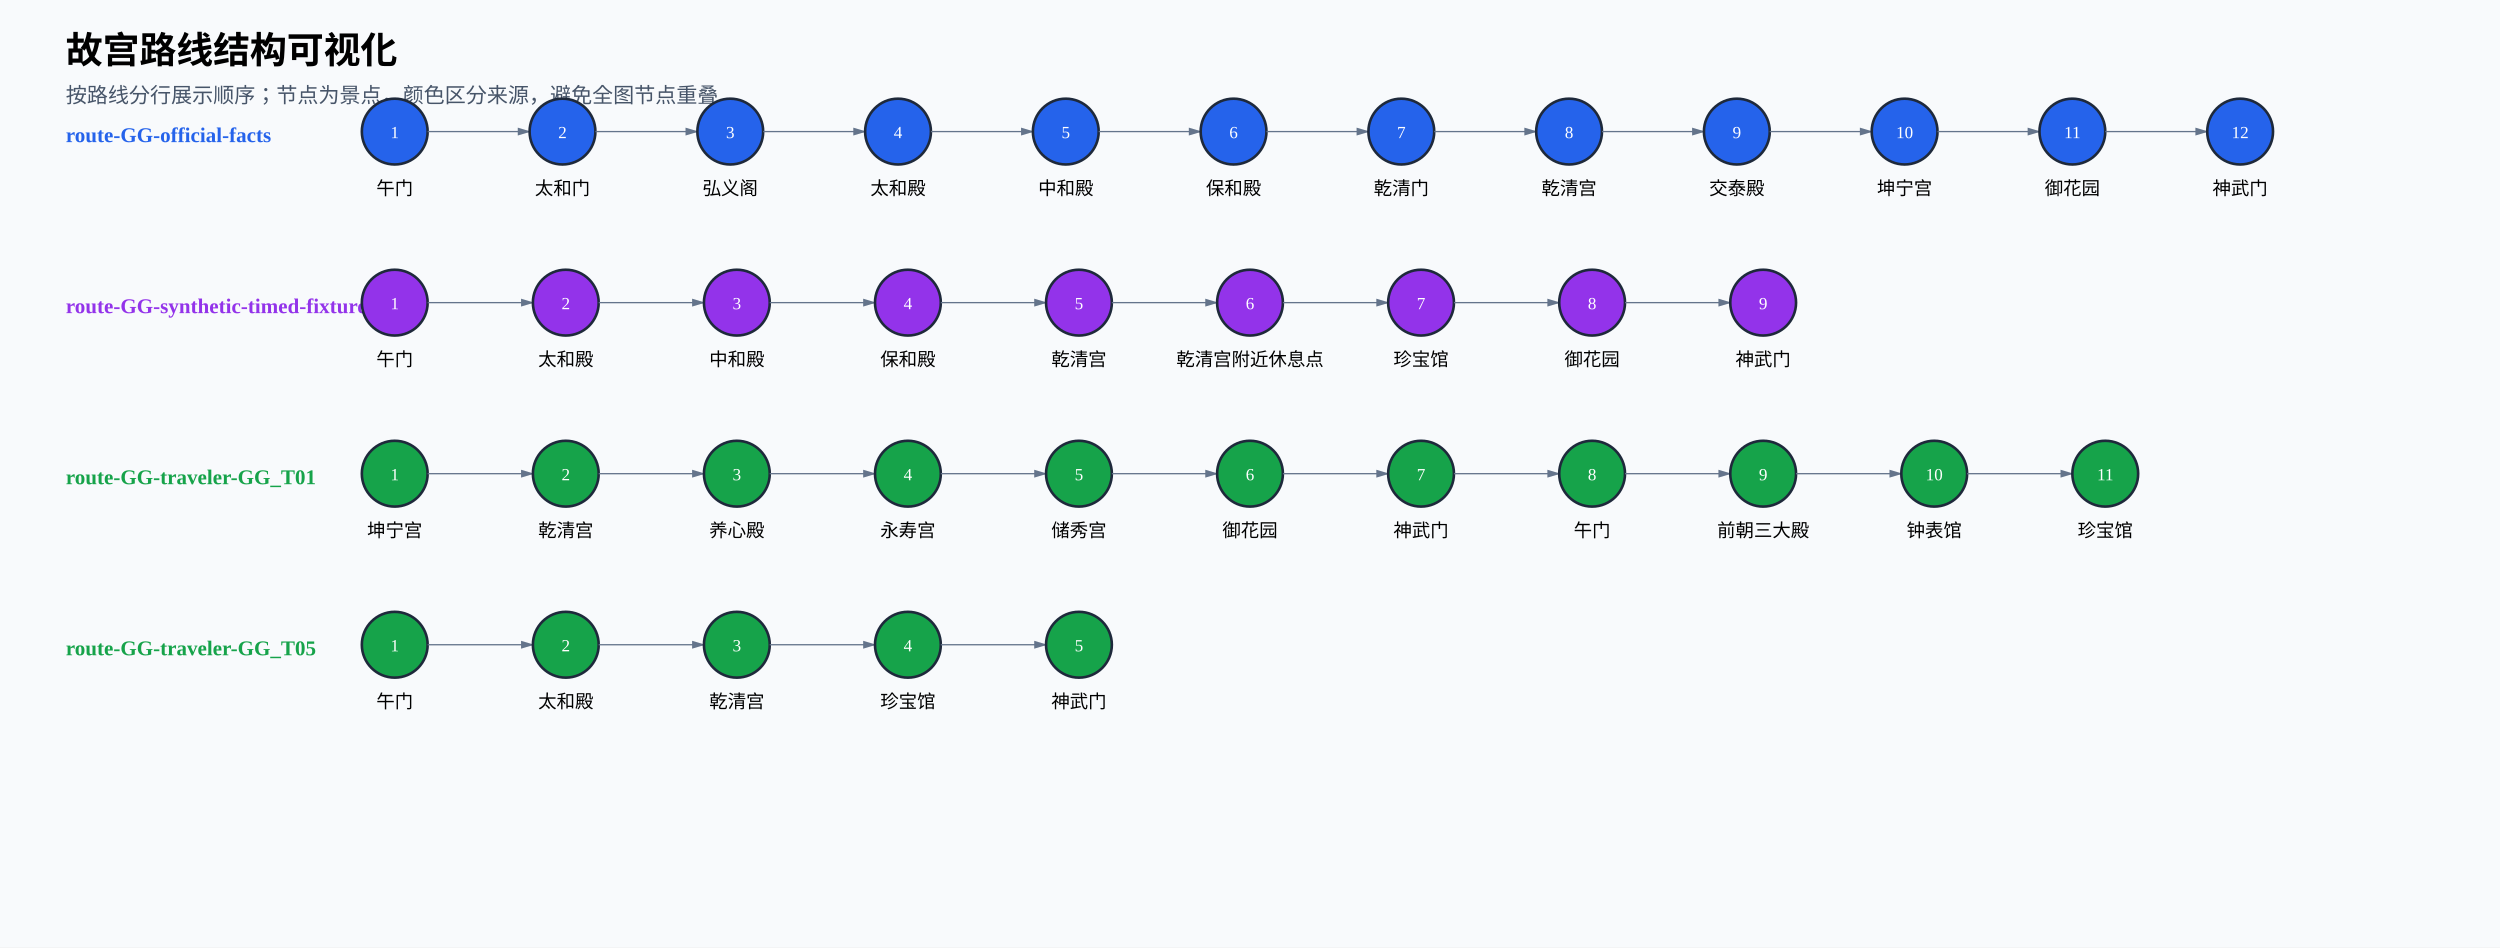
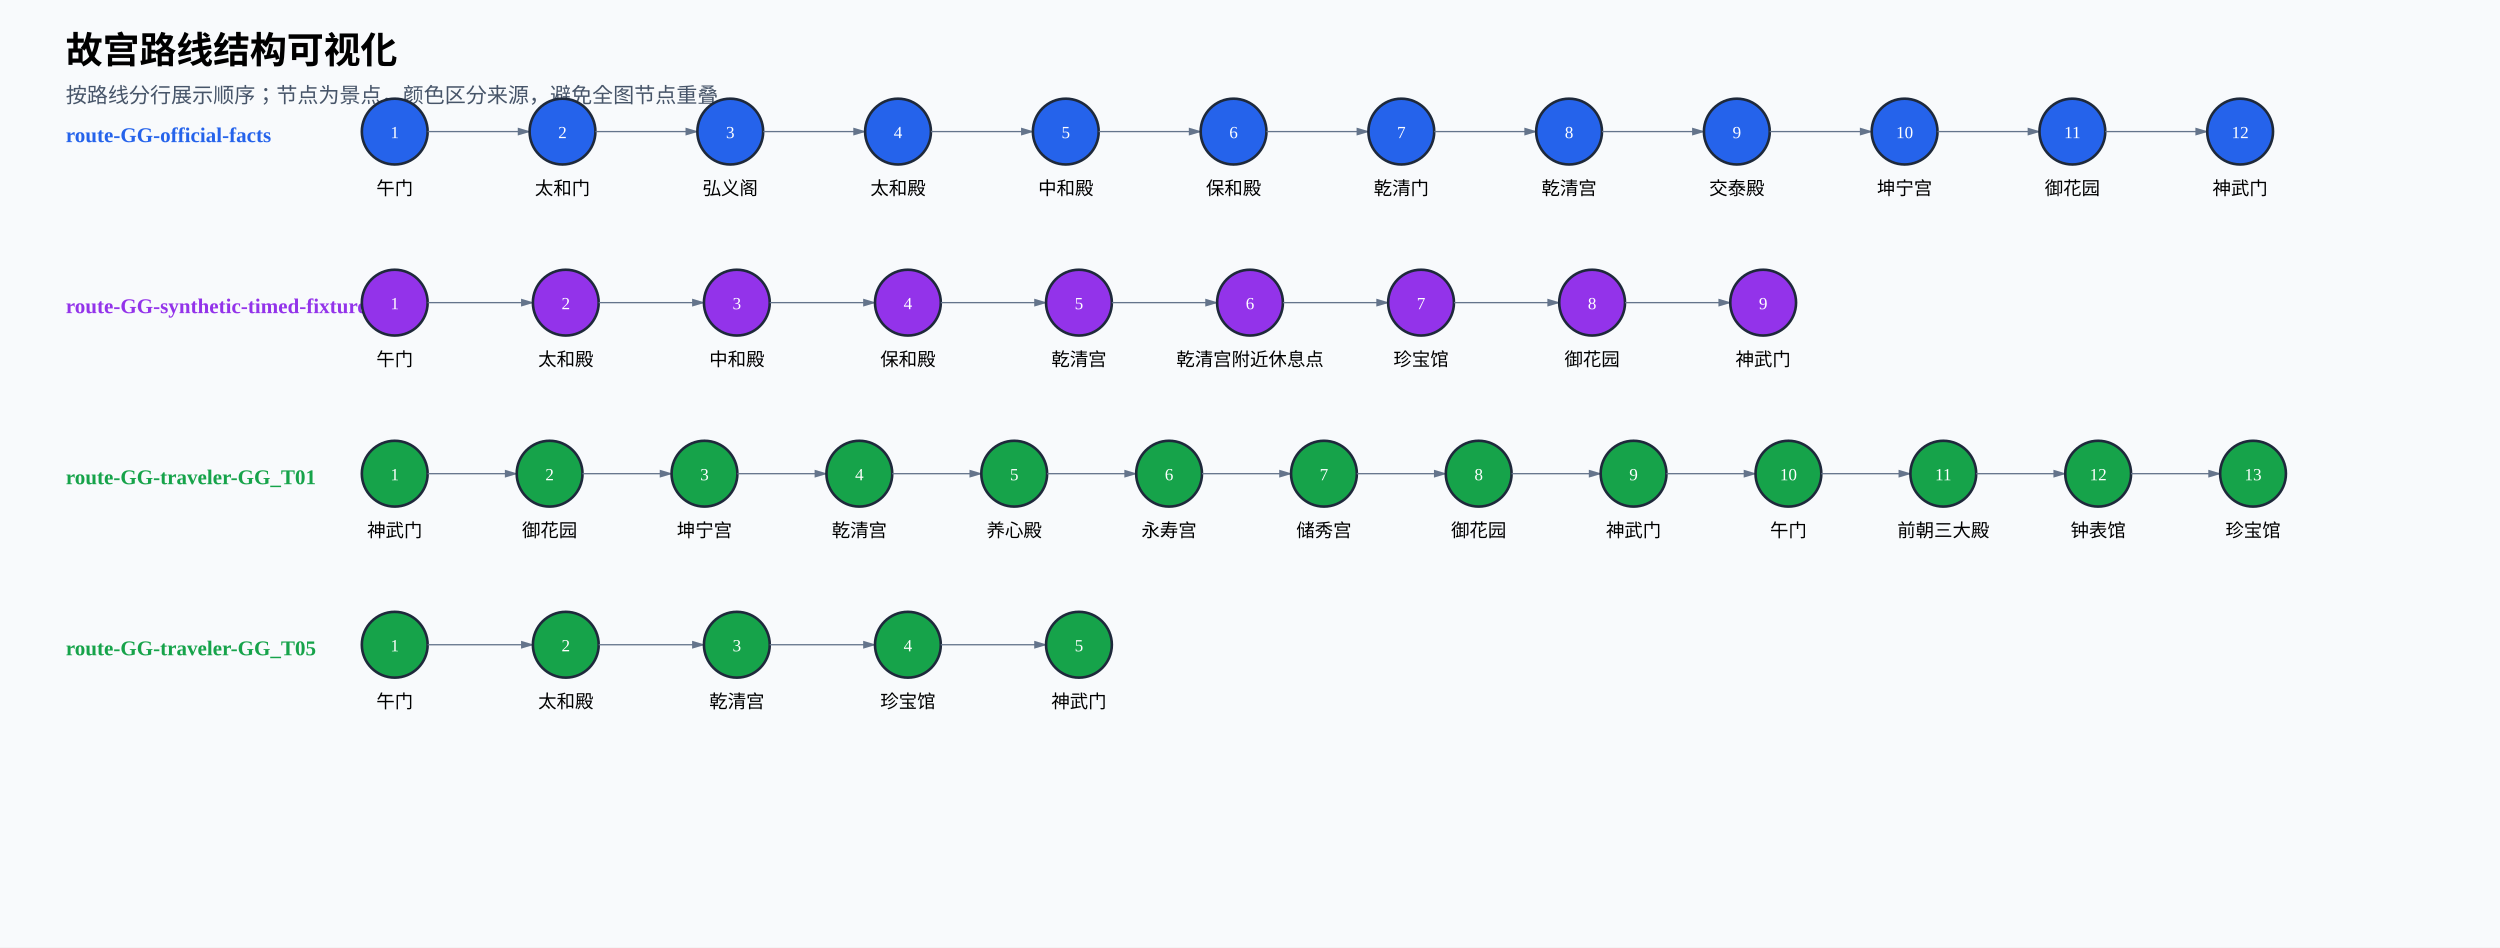
<svg xmlns="http://www.w3.org/2000/svg" width="1900" height="720" viewBox="0 0 1900 720">
  <defs>
    <marker id="route-arrow" markerWidth="10" markerHeight="10" refX="9" refY="3" orient="auto">
      <path d="M0,0 L0,6 L10,3 z" fill="#64748b" />
    </marker>
  </defs>
  <rect width="100%" height="100%" fill="#f8fafc" />
  <text x="50" y="48" font-size="28" font-weight="bold">故宫路线结构可视化</text>
  <text x="50" y="78" font-size="16" fill="#475569">按路线分行展示顺序；节点为景点，颜色区分来源，避免全图节点重叠</text>
  <text x="50" y="108" font-size="16" font-weight="bold" fill="#2563eb">route-GG-official-facts</text>
  <circle cx="300.0" cy="100.0" r="25" fill="#2563eb" stroke="#1e293b" stroke-width="2" />
  <text x="300.0" y="105.0" text-anchor="middle" font-size="13" fill="white">1</text>
  <text x="300.0" y="148.0" text-anchor="middle" font-size="14">午门</text>
  <line x1="325.0" y1="100.0" x2="402.5" y2="100.0" stroke="#64748b" marker-end="url(#route-arrow)" />
  <circle cx="427.5" cy="100.0" r="25" fill="#2563eb" stroke="#1e293b" stroke-width="2" />
  <text x="427.5" y="105.0" text-anchor="middle" font-size="13" fill="white">2</text>
  <text x="427.5" y="148.0" text-anchor="middle" font-size="14">太和门</text>
  <line x1="452.5" y1="100.0" x2="530.0" y2="100.0" stroke="#64748b" marker-end="url(#route-arrow)" />
  <circle cx="555.0" cy="100.0" r="25" fill="#2563eb" stroke="#1e293b" stroke-width="2" />
  <text x="555.0" y="105.0" text-anchor="middle" font-size="13" fill="white">3</text>
  <text x="555.0" y="148.0" text-anchor="middle" font-size="14">弘义阁</text>
  <line x1="580.0" y1="100.0" x2="657.5" y2="100.0" stroke="#64748b" marker-end="url(#route-arrow)" />
  <circle cx="682.5" cy="100.0" r="25" fill="#2563eb" stroke="#1e293b" stroke-width="2" />
  <text x="682.5" y="105.0" text-anchor="middle" font-size="13" fill="white">4</text>
  <text x="682.5" y="148.0" text-anchor="middle" font-size="14">太和殿</text>
  <line x1="707.5" y1="100.0" x2="785.0" y2="100.0" stroke="#64748b" marker-end="url(#route-arrow)" />
  <circle cx="810.0" cy="100.0" r="25" fill="#2563eb" stroke="#1e293b" stroke-width="2" />
  <text x="810.0" y="105.0" text-anchor="middle" font-size="13" fill="white">5</text>
  <text x="810.0" y="148.0" text-anchor="middle" font-size="14">中和殿</text>
  <line x1="835.0" y1="100.0" x2="912.5" y2="100.0" stroke="#64748b" marker-end="url(#route-arrow)" />
  <circle cx="937.5" cy="100.0" r="25" fill="#2563eb" stroke="#1e293b" stroke-width="2" />
  <text x="937.5" y="105.0" text-anchor="middle" font-size="13" fill="white">6</text>
  <text x="937.5" y="148.0" text-anchor="middle" font-size="14">保和殿</text>
  <line x1="962.5" y1="100.0" x2="1040.0" y2="100.0" stroke="#64748b" marker-end="url(#route-arrow)" />
  <circle cx="1065.0" cy="100.0" r="25" fill="#2563eb" stroke="#1e293b" stroke-width="2" />
  <text x="1065.0" y="105.0" text-anchor="middle" font-size="13" fill="white">7</text>
  <text x="1065.0" y="148.0" text-anchor="middle" font-size="14">乾清门</text>
  <line x1="1090.0" y1="100.0" x2="1167.5" y2="100.0" stroke="#64748b" marker-end="url(#route-arrow)" />
  <circle cx="1192.5" cy="100.0" r="25" fill="#2563eb" stroke="#1e293b" stroke-width="2" />
  <text x="1192.5" y="105.0" text-anchor="middle" font-size="13" fill="white">8</text>
  <text x="1192.5" y="148.0" text-anchor="middle" font-size="14">乾清宫</text>
  <line x1="1217.5" y1="100.0" x2="1295.0" y2="100.0" stroke="#64748b" marker-end="url(#route-arrow)" />
  <circle cx="1320.0" cy="100.0" r="25" fill="#2563eb" stroke="#1e293b" stroke-width="2" />
  <text x="1320.0" y="105.0" text-anchor="middle" font-size="13" fill="white">9</text>
  <text x="1320.0" y="148.0" text-anchor="middle" font-size="14">交泰殿</text>
  <line x1="1345.0" y1="100.0" x2="1422.5" y2="100.0" stroke="#64748b" marker-end="url(#route-arrow)" />
  <circle cx="1447.5" cy="100.0" r="25" fill="#2563eb" stroke="#1e293b" stroke-width="2" />
  <text x="1447.5" y="105.0" text-anchor="middle" font-size="13" fill="white">10</text>
  <text x="1447.5" y="148.0" text-anchor="middle" font-size="14">坤宁宫</text>
  <line x1="1472.5" y1="100.0" x2="1550.0" y2="100.0" stroke="#64748b" marker-end="url(#route-arrow)" />
  <circle cx="1575.0" cy="100.0" r="25" fill="#2563eb" stroke="#1e293b" stroke-width="2" />
  <text x="1575.0" y="105.0" text-anchor="middle" font-size="13" fill="white">11</text>
  <text x="1575.0" y="148.0" text-anchor="middle" font-size="14">御花园</text>
  <line x1="1600.0" y1="100.0" x2="1677.5" y2="100.0" stroke="#64748b" marker-end="url(#route-arrow)" />
  <circle cx="1702.5" cy="100.0" r="25" fill="#2563eb" stroke="#1e293b" stroke-width="2" />
  <text x="1702.5" y="105.0" text-anchor="middle" font-size="13" fill="white">12</text>
  <text x="1702.5" y="148.0" text-anchor="middle" font-size="14">神武门</text>
  <text x="50" y="238" font-size="16" font-weight="bold" fill="#9333ea">route-GG-synthetic-timed-fixture</text>
  <circle cx="300.0" cy="230.0" r="25" fill="#9333ea" stroke="#1e293b" stroke-width="2" />
  <text x="300.0" y="235.0" text-anchor="middle" font-size="13" fill="white">1</text>
  <text x="300.0" y="278.0" text-anchor="middle" font-size="14">午门</text>
  <line x1="325.0" y1="230.0" x2="405.0" y2="230.0" stroke="#64748b" marker-end="url(#route-arrow)" />
  <circle cx="430.0" cy="230.0" r="25" fill="#9333ea" stroke="#1e293b" stroke-width="2" />
  <text x="430.0" y="235.0" text-anchor="middle" font-size="13" fill="white">2</text>
  <text x="430.0" y="278.0" text-anchor="middle" font-size="14">太和殿</text>
  <line x1="455.0" y1="230.0" x2="535.0" y2="230.0" stroke="#64748b" marker-end="url(#route-arrow)" />
  <circle cx="560.0" cy="230.0" r="25" fill="#9333ea" stroke="#1e293b" stroke-width="2" />
  <text x="560.0" y="235.0" text-anchor="middle" font-size="13" fill="white">3</text>
  <text x="560.0" y="278.0" text-anchor="middle" font-size="14">中和殿</text>
  <line x1="585.0" y1="230.0" x2="665.0" y2="230.0" stroke="#64748b" marker-end="url(#route-arrow)" />
  <circle cx="690.0" cy="230.0" r="25" fill="#9333ea" stroke="#1e293b" stroke-width="2" />
  <text x="690.0" y="235.0" text-anchor="middle" font-size="13" fill="white">4</text>
  <text x="690.0" y="278.0" text-anchor="middle" font-size="14">保和殿</text>
  <line x1="715.0" y1="230.0" x2="795.0" y2="230.0" stroke="#64748b" marker-end="url(#route-arrow)" />
  <circle cx="820.0" cy="230.0" r="25" fill="#9333ea" stroke="#1e293b" stroke-width="2" />
  <text x="820.0" y="235.0" text-anchor="middle" font-size="13" fill="white">5</text>
  <text x="820.0" y="278.0" text-anchor="middle" font-size="14">乾清宫</text>
  <line x1="845.0" y1="230.0" x2="925.0" y2="230.0" stroke="#64748b" marker-end="url(#route-arrow)" />
  <circle cx="950.0" cy="230.0" r="25" fill="#9333ea" stroke="#1e293b" stroke-width="2" />
  <text x="950.0" y="235.0" text-anchor="middle" font-size="13" fill="white">6</text>
  <text x="950.0" y="278.0" text-anchor="middle" font-size="14">乾清宫附近休息点</text>
  <line x1="975.0" y1="230.0" x2="1055.0" y2="230.0" stroke="#64748b" marker-end="url(#route-arrow)" />
  <circle cx="1080.0" cy="230.0" r="25" fill="#9333ea" stroke="#1e293b" stroke-width="2" />
  <text x="1080.0" y="235.0" text-anchor="middle" font-size="13" fill="white">7</text>
  <text x="1080.0" y="278.0" text-anchor="middle" font-size="14">珍宝馆</text>
  <line x1="1105.0" y1="230.0" x2="1185.0" y2="230.0" stroke="#64748b" marker-end="url(#route-arrow)" />
  <circle cx="1210.0" cy="230.0" r="25" fill="#9333ea" stroke="#1e293b" stroke-width="2" />
  <text x="1210.0" y="235.0" text-anchor="middle" font-size="13" fill="white">8</text>
  <text x="1210.0" y="278.0" text-anchor="middle" font-size="14">御花园</text>
  <line x1="1235.0" y1="230.0" x2="1315.0" y2="230.0" stroke="#64748b" marker-end="url(#route-arrow)" />
  <circle cx="1340.0" cy="230.0" r="25" fill="#9333ea" stroke="#1e293b" stroke-width="2" />
  <text x="1340.0" y="235.0" text-anchor="middle" font-size="13" fill="white">9</text>
  <text x="1340.0" y="278.0" text-anchor="middle" font-size="14">神武门</text>
  <text x="50" y="368" font-size="16" font-weight="bold" fill="#16a34a">route-GG-traveler-GG_T01</text>
  <circle cx="300.0" cy="360.0" r="25" fill="#16a34a" stroke="#1e293b" stroke-width="2" />
  <text x="300.0" y="365.0" text-anchor="middle" font-size="13" fill="white">1</text>
-   <text x="300.0" y="408.0" text-anchor="middle" font-size="14">坤宁宫</text>
-   <line x1="325.0" y1="360.0" x2="405.0" y2="360.0" stroke="#64748b" marker-end="url(#route-arrow)" />
-   <circle cx="430.0" cy="360.0" r="25" fill="#16a34a" stroke="#1e293b" stroke-width="2" />
-   <text x="430.0" y="365.0" text-anchor="middle" font-size="13" fill="white">2</text>
-   <text x="430.0" y="408.0" text-anchor="middle" font-size="14">乾清宫</text>
-   <line x1="455.0" y1="360.0" x2="535.0" y2="360.0" stroke="#64748b" marker-end="url(#route-arrow)" />
-   <circle cx="560.0" cy="360.0" r="25" fill="#16a34a" stroke="#1e293b" stroke-width="2" />
-   <text x="560.0" y="365.0" text-anchor="middle" font-size="13" fill="white">3</text>
-   <text x="560.0" y="408.0" text-anchor="middle" font-size="14">养心殿</text>
-   <line x1="585.0" y1="360.0" x2="665.0" y2="360.0" stroke="#64748b" marker-end="url(#route-arrow)" />
-   <circle cx="690.0" cy="360.0" r="25" fill="#16a34a" stroke="#1e293b" stroke-width="2" />
-   <text x="690.0" y="365.0" text-anchor="middle" font-size="13" fill="white">4</text>
-   <text x="690.0" y="408.0" text-anchor="middle" font-size="14">永寿宫</text>
-   <line x1="715.0" y1="360.0" x2="795.0" y2="360.0" stroke="#64748b" marker-end="url(#route-arrow)" />
-   <circle cx="820.0" cy="360.0" r="25" fill="#16a34a" stroke="#1e293b" stroke-width="2" />
-   <text x="820.0" y="365.0" text-anchor="middle" font-size="13" fill="white">5</text>
-   <text x="820.0" y="408.0" text-anchor="middle" font-size="14">储秀宫</text>
-   <line x1="845.0" y1="360.0" x2="925.0" y2="360.0" stroke="#64748b" marker-end="url(#route-arrow)" />
-   <circle cx="950.0" cy="360.0" r="25" fill="#16a34a" stroke="#1e293b" stroke-width="2" />
-   <text x="950.0" y="365.0" text-anchor="middle" font-size="13" fill="white">6</text>
-   <text x="950.0" y="408.0" text-anchor="middle" font-size="14">御花园</text>
-   <line x1="975.0" y1="360.0" x2="1055.0" y2="360.0" stroke="#64748b" marker-end="url(#route-arrow)" />
-   <circle cx="1080.0" cy="360.0" r="25" fill="#16a34a" stroke="#1e293b" stroke-width="2" />
-   <text x="1080.0" y="365.0" text-anchor="middle" font-size="13" fill="white">7</text>
-   <text x="1080.0" y="408.0" text-anchor="middle" font-size="14">神武门</text>
-   <line x1="1105.0" y1="360.0" x2="1185.0" y2="360.0" stroke="#64748b" marker-end="url(#route-arrow)" />
-   <circle cx="1210.0" cy="360.0" r="25" fill="#16a34a" stroke="#1e293b" stroke-width="2" />
-   <text x="1210.0" y="365.0" text-anchor="middle" font-size="13" fill="white">8</text>
-   <text x="1210.0" y="408.0" text-anchor="middle" font-size="14">午门</text>
-   <line x1="1235.0" y1="360.0" x2="1315.0" y2="360.0" stroke="#64748b" marker-end="url(#route-arrow)" />
-   <circle cx="1340.0" cy="360.0" r="25" fill="#16a34a" stroke="#1e293b" stroke-width="2" />
-   <text x="1340.0" y="365.0" text-anchor="middle" font-size="13" fill="white">9</text>
-   <text x="1340.0" y="408.0" text-anchor="middle" font-size="14">前朝三大殿</text>
-   <line x1="1365.0" y1="360.0" x2="1445.0" y2="360.0" stroke="#64748b" marker-end="url(#route-arrow)" />
-   <circle cx="1470.0" cy="360.0" r="25" fill="#16a34a" stroke="#1e293b" stroke-width="2" />
-   <text x="1470.0" y="365.0" text-anchor="middle" font-size="13" fill="white">10</text>
-   <text x="1470.0" y="408.0" text-anchor="middle" font-size="14">钟表馆</text>
-   <line x1="1495.0" y1="360.0" x2="1575.0" y2="360.0" stroke="#64748b" marker-end="url(#route-arrow)" />
-   <circle cx="1600.0" cy="360.0" r="25" fill="#16a34a" stroke="#1e293b" stroke-width="2" />
-   <text x="1600.0" y="365.0" text-anchor="middle" font-size="13" fill="white">11</text>
-   <text x="1600.0" y="408.0" text-anchor="middle" font-size="14">珍宝馆</text>
+   <text x="300.0" y="408.0" text-anchor="middle" font-size="14">神武门</text>
+   <line x1="325.0" y1="360.0" x2="392.7" y2="360.0" stroke="#64748b" marker-end="url(#route-arrow)" />
+   <circle cx="417.7" cy="360.0" r="25" fill="#16a34a" stroke="#1e293b" stroke-width="2" />
+   <text x="417.7" y="365.0" text-anchor="middle" font-size="13" fill="white">2</text>
+   <text x="417.7" y="408.0" text-anchor="middle" font-size="14">御花园</text>
+   <line x1="442.7" y1="360.0" x2="510.4" y2="360.0" stroke="#64748b" marker-end="url(#route-arrow)" />
+   <circle cx="535.4" cy="360.0" r="25" fill="#16a34a" stroke="#1e293b" stroke-width="2" />
+   <text x="535.4" y="365.0" text-anchor="middle" font-size="13" fill="white">3</text>
+   <text x="535.4" y="408.0" text-anchor="middle" font-size="14">坤宁宫</text>
+   <line x1="560.4" y1="360.0" x2="628.1" y2="360.0" stroke="#64748b" marker-end="url(#route-arrow)" />
+   <circle cx="653.1" cy="360.0" r="25" fill="#16a34a" stroke="#1e293b" stroke-width="2" />
+   <text x="653.1" y="365.0" text-anchor="middle" font-size="13" fill="white">4</text>
+   <text x="653.1" y="408.0" text-anchor="middle" font-size="14">乾清宫</text>
+   <line x1="678.1" y1="360.0" x2="745.8" y2="360.0" stroke="#64748b" marker-end="url(#route-arrow)" />
+   <circle cx="770.8" cy="360.0" r="25" fill="#16a34a" stroke="#1e293b" stroke-width="2" />
+   <text x="770.8" y="365.0" text-anchor="middle" font-size="13" fill="white">5</text>
+   <text x="770.8" y="408.0" text-anchor="middle" font-size="14">养心殿</text>
+   <line x1="795.8" y1="360.0" x2="863.5" y2="360.0" stroke="#64748b" marker-end="url(#route-arrow)" />
+   <circle cx="888.5" cy="360.0" r="25" fill="#16a34a" stroke="#1e293b" stroke-width="2" />
+   <text x="888.5" y="365.0" text-anchor="middle" font-size="13" fill="white">6</text>
+   <text x="888.5" y="408.0" text-anchor="middle" font-size="14">永寿宫</text>
+   <line x1="913.5" y1="360.0" x2="981.2" y2="360.0" stroke="#64748b" marker-end="url(#route-arrow)" />
+   <circle cx="1006.2" cy="360.0" r="25" fill="#16a34a" stroke="#1e293b" stroke-width="2" />
+   <text x="1006.2" y="365.0" text-anchor="middle" font-size="13" fill="white">7</text>
+   <text x="1006.2" y="408.0" text-anchor="middle" font-size="14">储秀宫</text>
+   <line x1="1031.2" y1="360.0" x2="1098.8" y2="360.0" stroke="#64748b" marker-end="url(#route-arrow)" />
+   <circle cx="1123.8" cy="360.0" r="25" fill="#16a34a" stroke="#1e293b" stroke-width="2" />
+   <text x="1123.8" y="365.0" text-anchor="middle" font-size="13" fill="white">8</text>
+   <text x="1123.8" y="408.0" text-anchor="middle" font-size="14">御花园</text>
+   <line x1="1148.8" y1="360.0" x2="1216.5" y2="360.0" stroke="#64748b" marker-end="url(#route-arrow)" />
+   <circle cx="1241.5" cy="360.0" r="25" fill="#16a34a" stroke="#1e293b" stroke-width="2" />
+   <text x="1241.5" y="365.0" text-anchor="middle" font-size="13" fill="white">9</text>
+   <text x="1241.5" y="408.0" text-anchor="middle" font-size="14">神武门</text>
+   <line x1="1266.5" y1="360.0" x2="1334.2" y2="360.0" stroke="#64748b" marker-end="url(#route-arrow)" />
+   <circle cx="1359.2" cy="360.0" r="25" fill="#16a34a" stroke="#1e293b" stroke-width="2" />
+   <text x="1359.2" y="365.0" text-anchor="middle" font-size="13" fill="white">10</text>
+   <text x="1359.2" y="408.0" text-anchor="middle" font-size="14">午门</text>
+   <line x1="1384.2" y1="360.0" x2="1451.9" y2="360.0" stroke="#64748b" marker-end="url(#route-arrow)" />
+   <circle cx="1476.9" cy="360.0" r="25" fill="#16a34a" stroke="#1e293b" stroke-width="2" />
+   <text x="1476.9" y="365.0" text-anchor="middle" font-size="13" fill="white">11</text>
+   <text x="1476.9" y="408.0" text-anchor="middle" font-size="14">前朝三大殿</text>
+   <line x1="1501.9" y1="360.0" x2="1569.6" y2="360.0" stroke="#64748b" marker-end="url(#route-arrow)" />
+   <circle cx="1594.6" cy="360.0" r="25" fill="#16a34a" stroke="#1e293b" stroke-width="2" />
+   <text x="1594.6" y="365.0" text-anchor="middle" font-size="13" fill="white">12</text>
+   <text x="1594.6" y="408.0" text-anchor="middle" font-size="14">钟表馆</text>
+   <line x1="1619.6" y1="360.0" x2="1687.3" y2="360.0" stroke="#64748b" marker-end="url(#route-arrow)" />
+   <circle cx="1712.3" cy="360.0" r="25" fill="#16a34a" stroke="#1e293b" stroke-width="2" />
+   <text x="1712.3" y="365.0" text-anchor="middle" font-size="13" fill="white">13</text>
+   <text x="1712.3" y="408.0" text-anchor="middle" font-size="14">珍宝馆</text>
  <text x="50" y="498" font-size="16" font-weight="bold" fill="#16a34a">route-GG-traveler-GG_T05</text>
  <circle cx="300.0" cy="490.0" r="25" fill="#16a34a" stroke="#1e293b" stroke-width="2" />
  <text x="300.0" y="495.0" text-anchor="middle" font-size="13" fill="white">1</text>
  <text x="300.0" y="538.0" text-anchor="middle" font-size="14">午门</text>
  <line x1="325.0" y1="490.0" x2="405.0" y2="490.0" stroke="#64748b" marker-end="url(#route-arrow)" />
  <circle cx="430.0" cy="490.0" r="25" fill="#16a34a" stroke="#1e293b" stroke-width="2" />
  <text x="430.0" y="495.0" text-anchor="middle" font-size="13" fill="white">2</text>
  <text x="430.0" y="538.0" text-anchor="middle" font-size="14">太和殿</text>
  <line x1="455.0" y1="490.0" x2="535.0" y2="490.0" stroke="#64748b" marker-end="url(#route-arrow)" />
  <circle cx="560.0" cy="490.0" r="25" fill="#16a34a" stroke="#1e293b" stroke-width="2" />
  <text x="560.0" y="495.0" text-anchor="middle" font-size="13" fill="white">3</text>
  <text x="560.0" y="538.0" text-anchor="middle" font-size="14">乾清宫</text>
  <line x1="585.0" y1="490.0" x2="665.0" y2="490.0" stroke="#64748b" marker-end="url(#route-arrow)" />
  <circle cx="690.0" cy="490.0" r="25" fill="#16a34a" stroke="#1e293b" stroke-width="2" />
  <text x="690.0" y="495.0" text-anchor="middle" font-size="13" fill="white">4</text>
  <text x="690.0" y="538.0" text-anchor="middle" font-size="14">珍宝馆</text>
  <line x1="715.0" y1="490.0" x2="795.0" y2="490.0" stroke="#64748b" marker-end="url(#route-arrow)" />
  <circle cx="820.0" cy="490.0" r="25" fill="#16a34a" stroke="#1e293b" stroke-width="2" />
  <text x="820.0" y="495.0" text-anchor="middle" font-size="13" fill="white">5</text>
  <text x="820.0" y="538.0" text-anchor="middle" font-size="14">神武门</text>
</svg>
